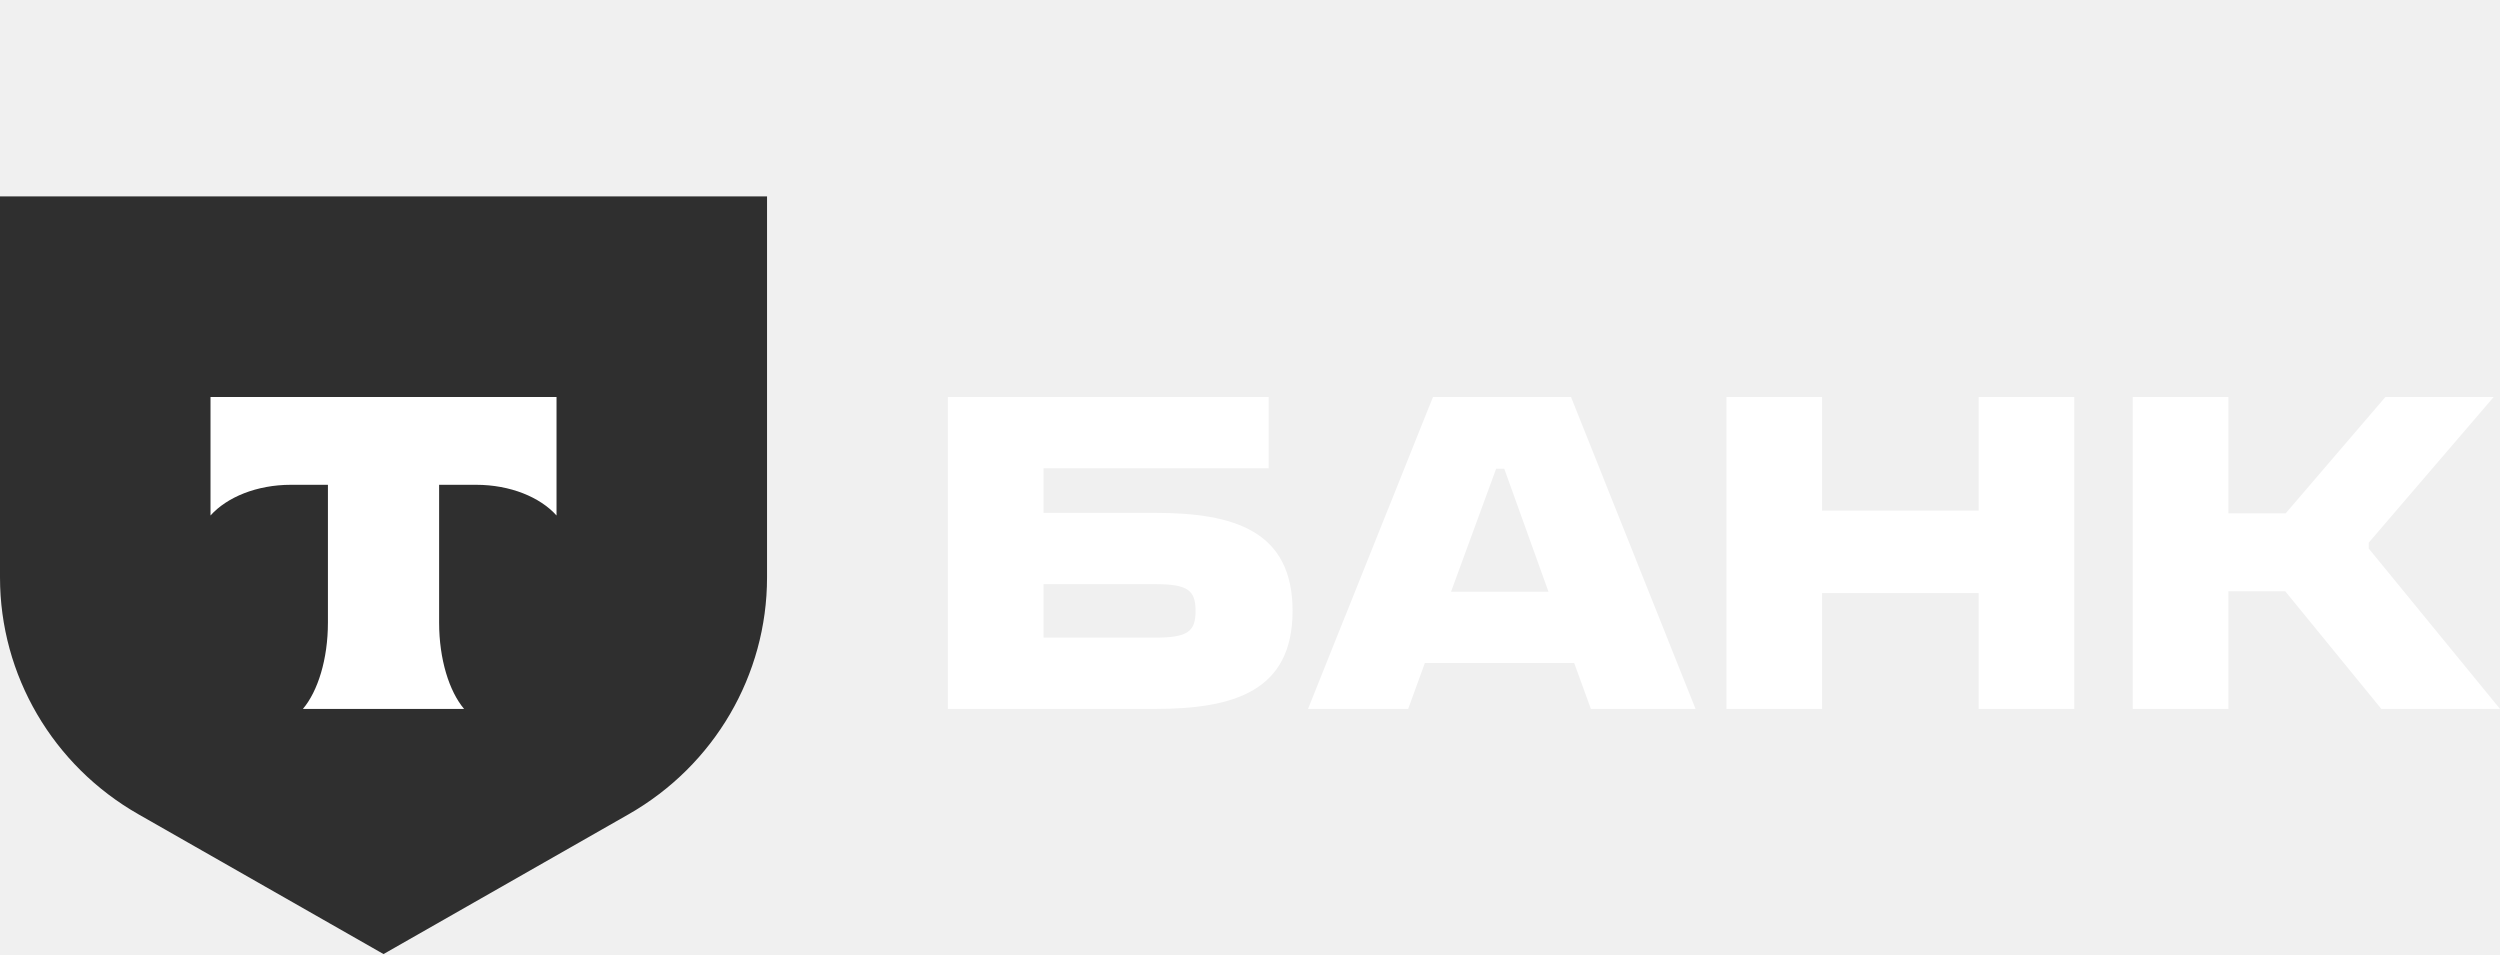
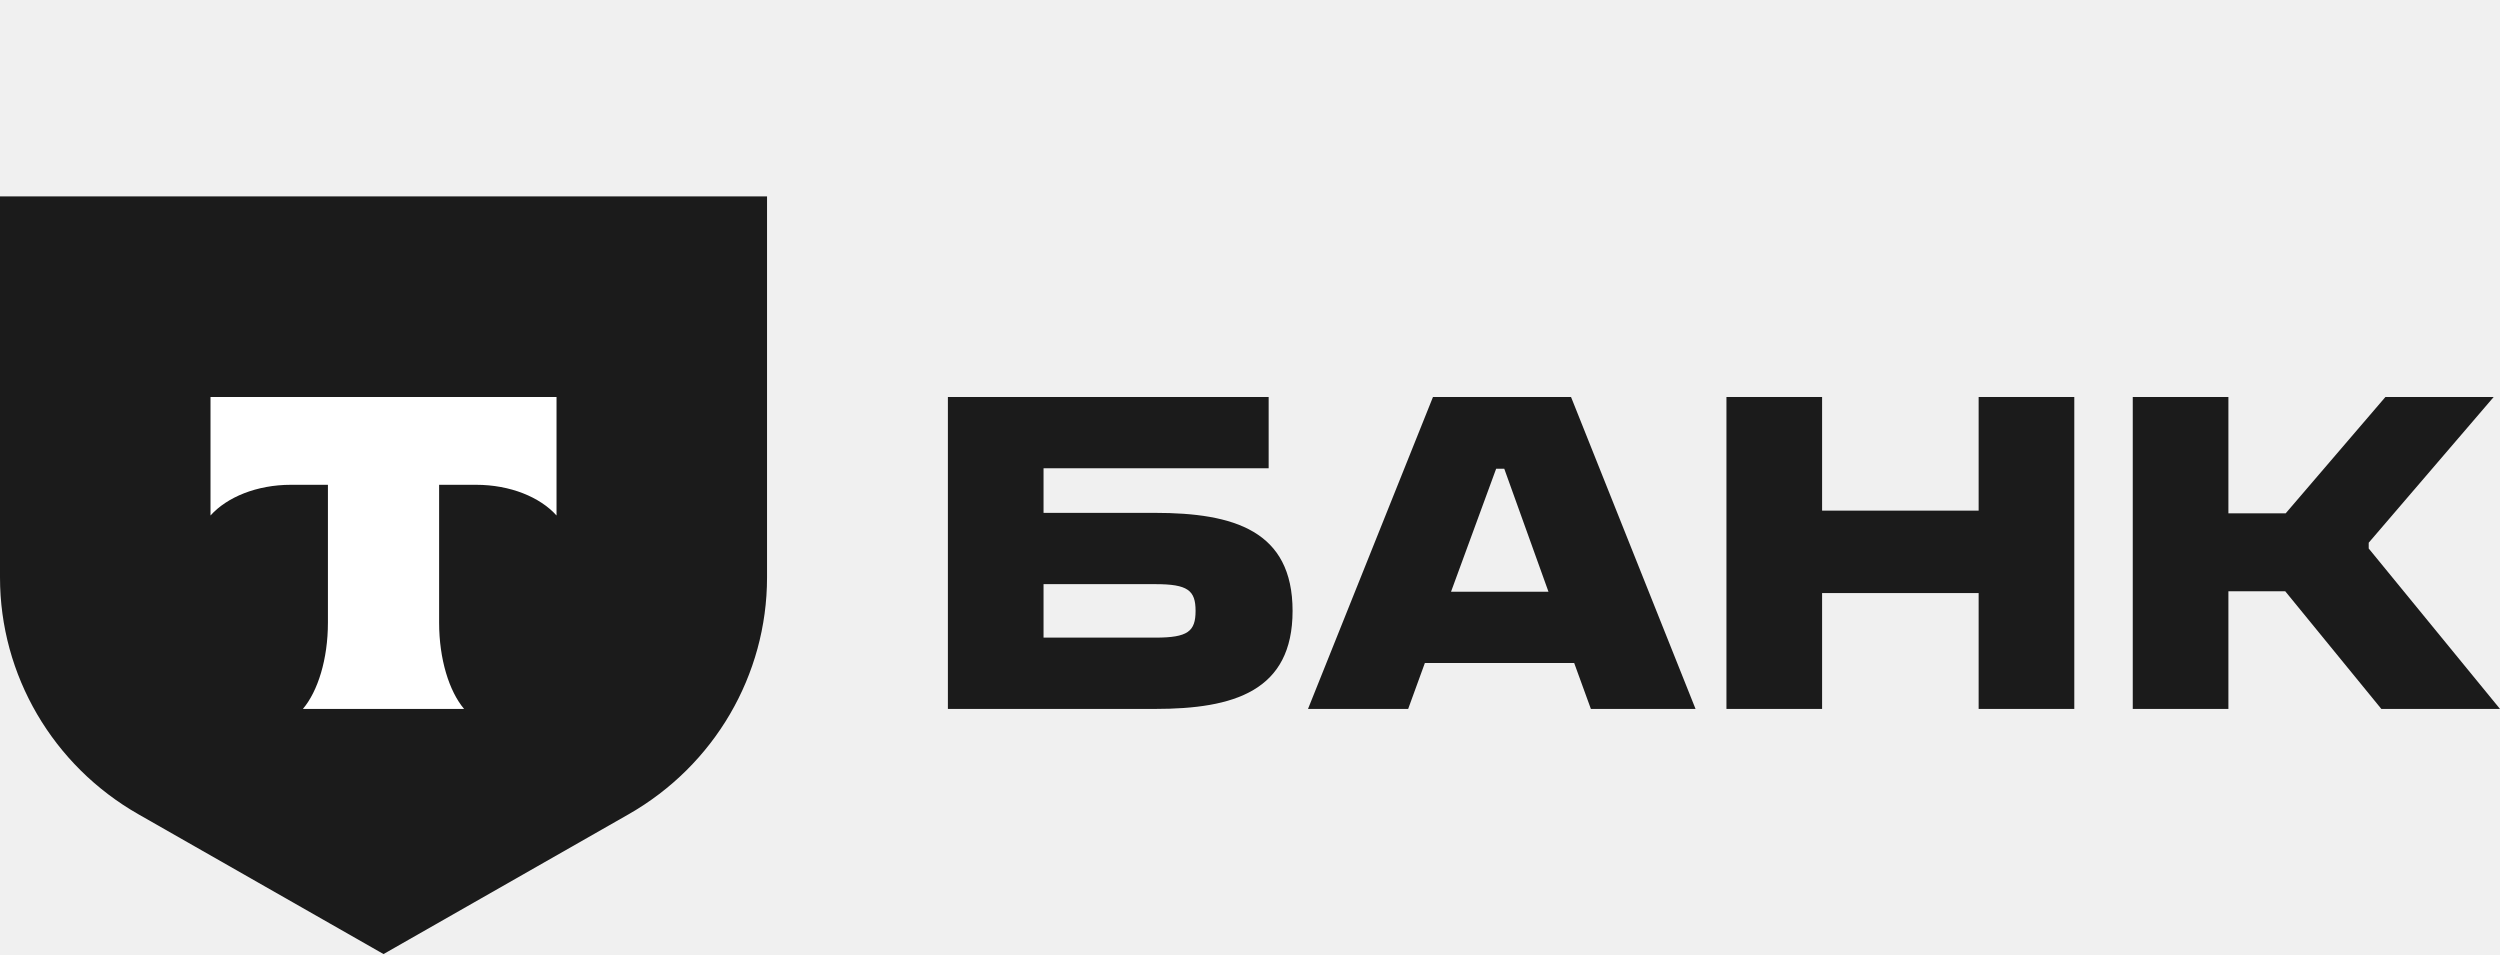
<svg xmlns="http://www.w3.org/2000/svg" width="283" height="108" viewBox="0 0 283 108" fill="none">
  <g clip-path="url(#clip0_2001_52)">
-     <path d="M0 22.235H86.829V65.369C86.829 76.426 80.856 86.644 71.162 92.174L43.414 108L15.666 92.174C5.972 86.644 0 76.426 0 65.369V22.235Z" fill="#2F2F2F" />
+     <path d="M0 22.235H86.829V65.369C86.829 76.426 80.856 86.644 71.162 92.174L43.414 108L15.666 92.174C5.972 86.644 0 76.426 0 65.369V22.235Z" fill="#1B1B1B" />
    <path d="M23.83 44.938V58.353C25.687 56.281 29.064 54.879 32.925 54.879H37.121V70.475C37.121 74.624 35.98 78.255 34.286 80.253H52.537C50.847 78.253 49.708 74.626 49.708 70.483V54.879H53.904C57.765 54.879 61.142 56.281 62.999 58.353V44.938H23.83Z" fill-rule="evenodd" clip-rule="evenodd" fill="white" />
-     <path d="M107.301 80.251V44.94H143.612V53.01H118.129V58.056H130.743C139.68 58.056 146.32 60.073 146.32 69.153C146.32 78.234 139.68 80.251 130.743 80.251H107.301ZM118.129 66.126V72.179H130.794C134.471 72.179 135.339 71.474 135.339 69.153C135.339 66.833 134.471 66.126 130.794 66.126H118.129Z" fill="white" />
-     <path d="M206.261 67.135V80.251H195.434V44.94H206.261V57.803H223.982V44.94H234.81V80.251H223.982V67.135H206.261Z" fill="white" />
-     <path d="M252.255 66.933V80.251H241.428V44.94H252.255V58.106H258.741L270.028 44.94H282.285L268.138 61.434V62.091L283 80.251H269.568L258.69 66.933H252.255Z" fill="white" />
-     <path d="M178.199 75.055H161.294L159.404 80.251H148.066L162.213 44.94H177.841L191.936 80.251H180.088L178.199 75.055ZM175.288 66.985L170.283 53.062H169.363L164.256 66.985H175.288Z" fill="white" />
+     <path d="M107.301 80.251V44.94H143.612V53.01H118.129V58.056H130.743C139.68 58.056 146.32 60.073 146.32 69.153C146.32 78.234 139.68 80.251 130.743 80.251H107.301ZM118.129 66.126V72.179H130.794C134.471 72.179 135.339 71.474 135.339 69.153C135.339 66.833 134.471 66.126 130.794 66.126H118.129Z" fill="#1B1B1B" />
+     <path d="M206.261 67.135V80.251H195.434V44.94H206.261V57.803H223.982V44.94H234.81V80.251H223.982V67.135H206.261Z" fill="#1B1B1B" />
+     <path d="M252.255 66.933V80.251H241.428V44.94H252.255V58.106H258.741L270.028 44.94H282.285L268.138 61.434V62.091L283 80.251H269.568L258.69 66.933H252.255Z" fill="#1B1B1B" />
+     <path d="M178.199 75.055H161.294L159.404 80.251H148.066L162.213 44.94H177.841L191.936 80.251H180.088L178.199 75.055ZM175.288 66.985L170.283 53.062H169.363L164.256 66.985H175.288Z" fill="#1B1B1B" />
  </g>
  <defs>
    <clipPath id="clip0_2001_52">
      <rect width="283" height="108" fill="white" />
    </clipPath>
  </defs>
</svg>
